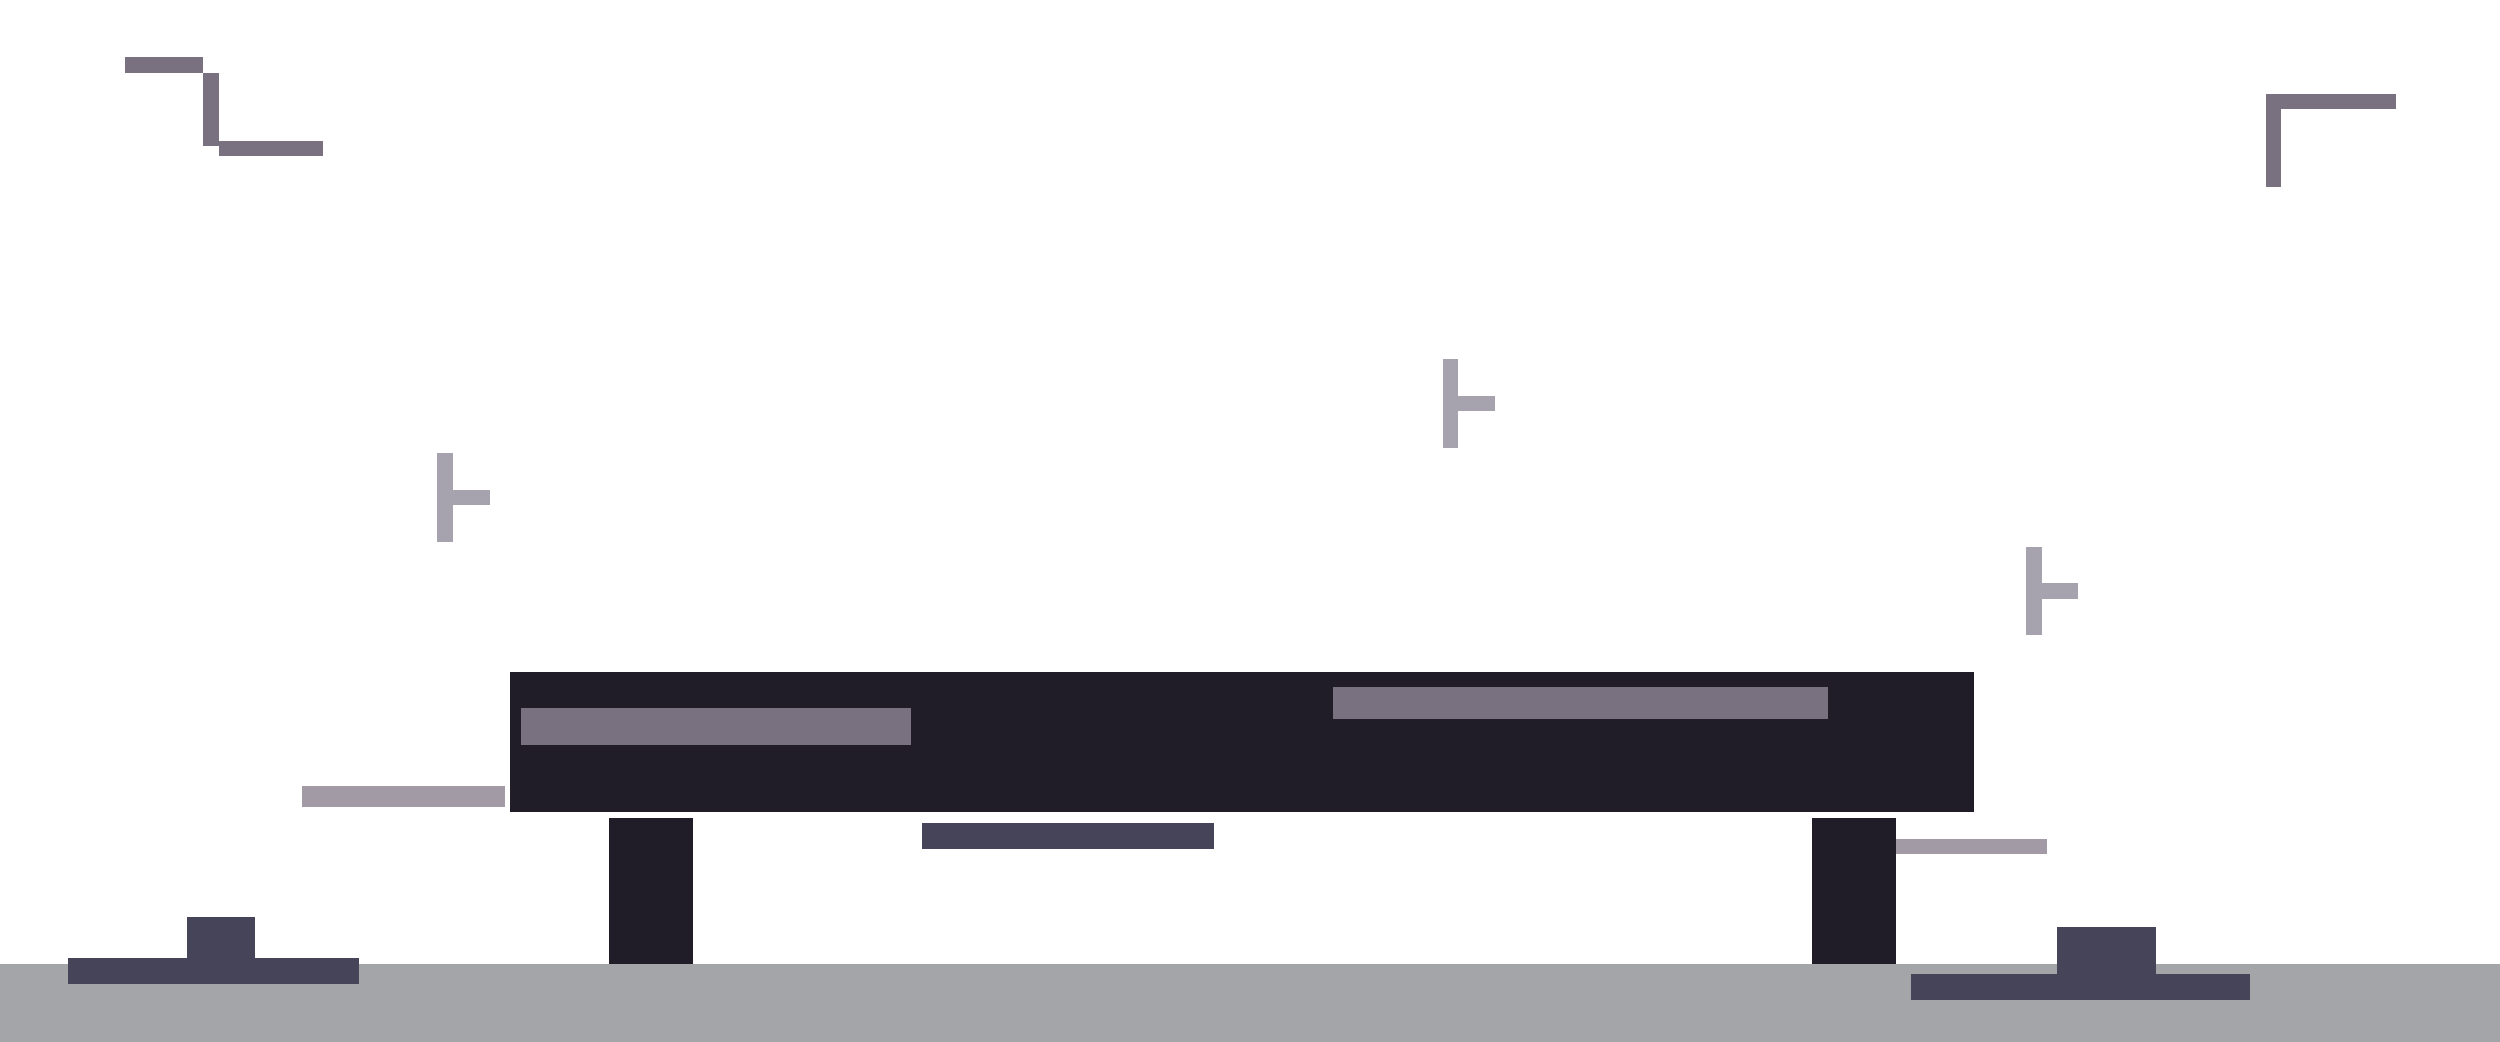
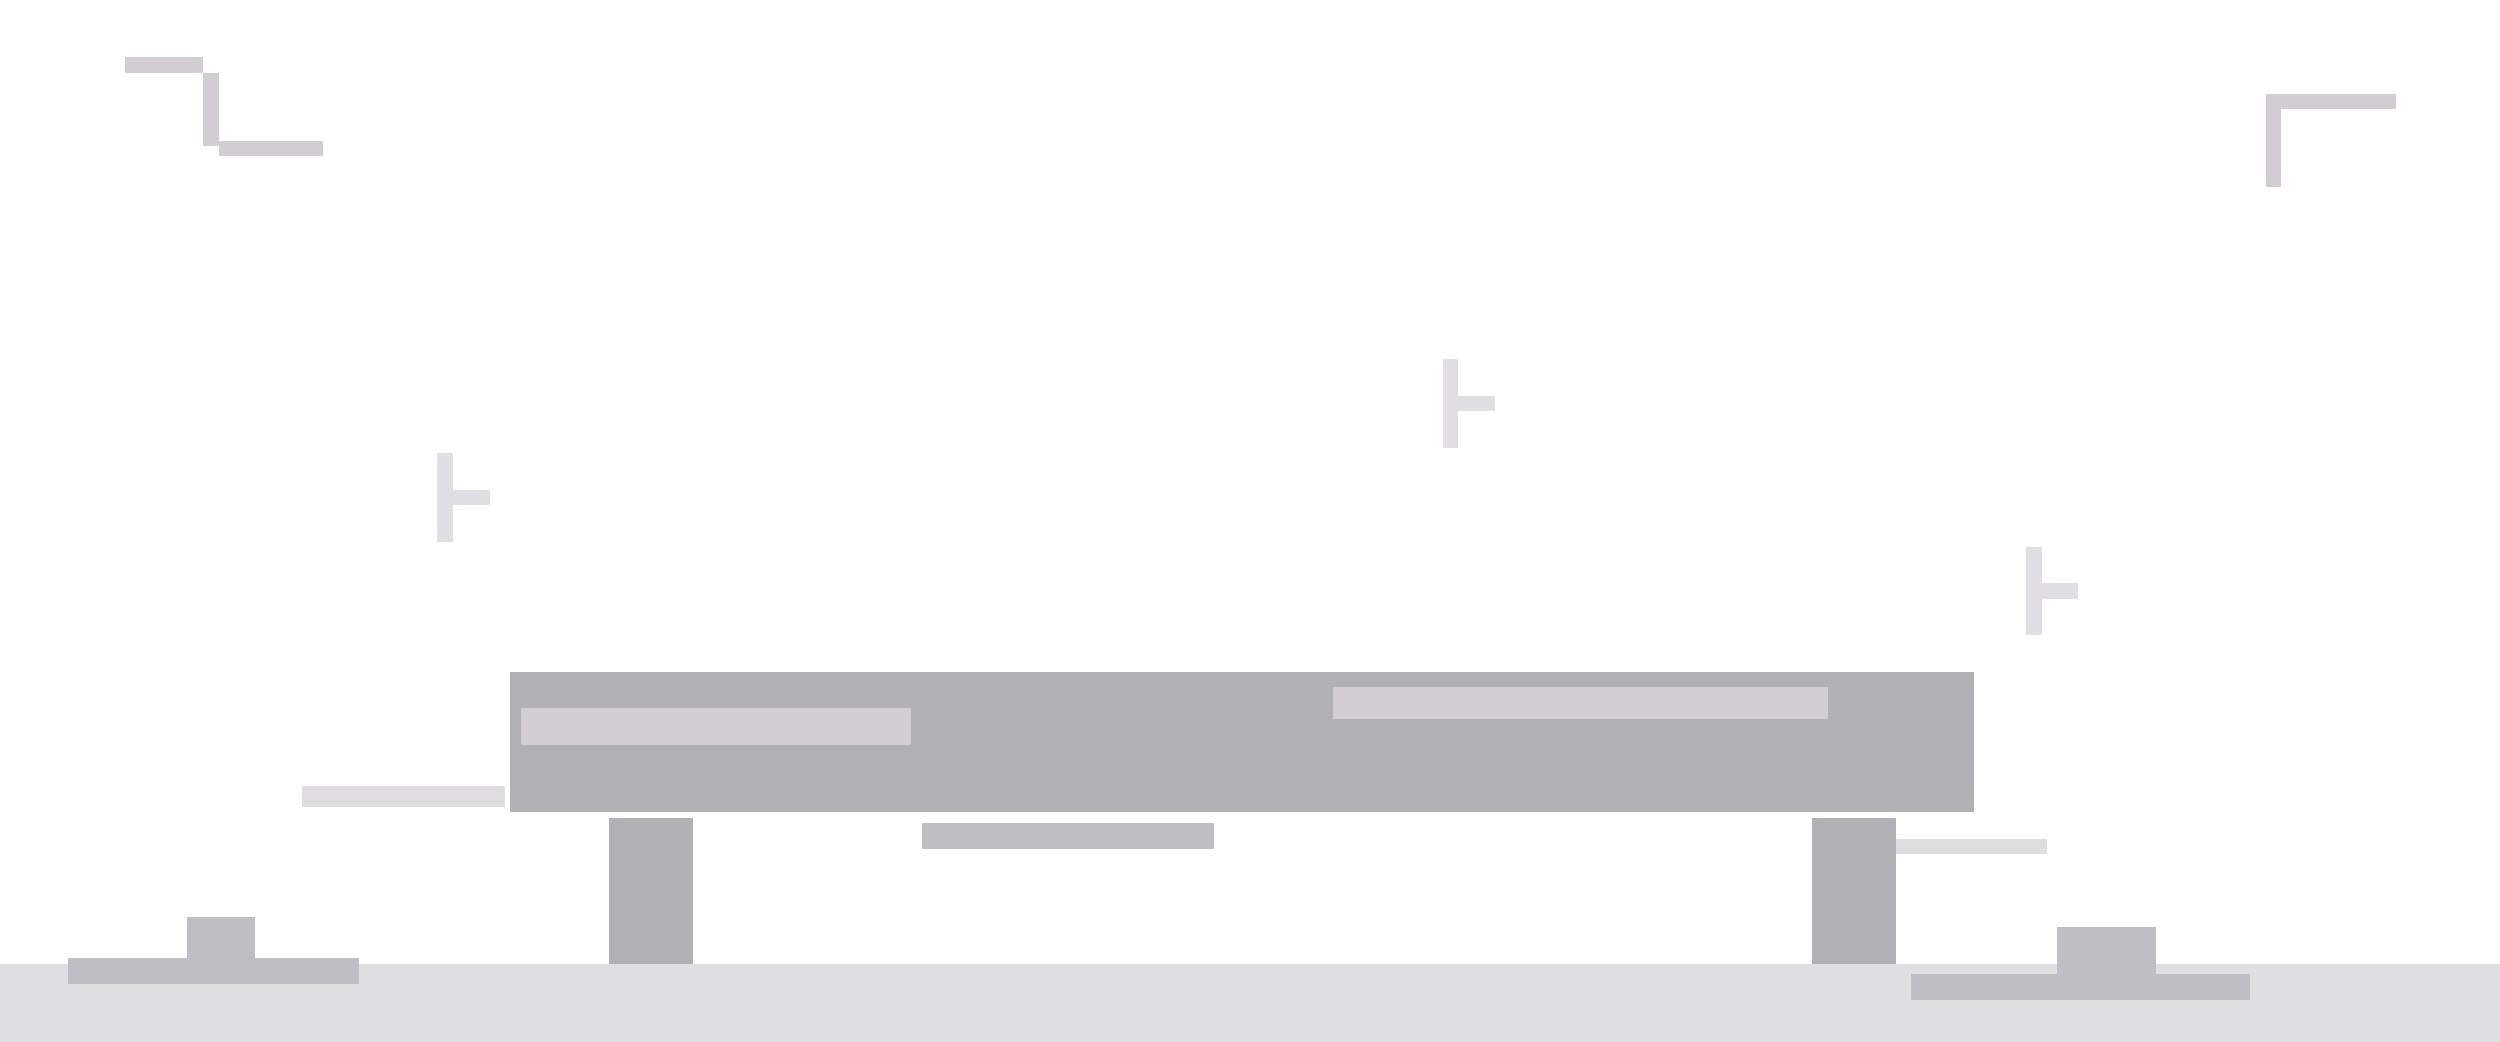
<svg xmlns="http://www.w3.org/2000/svg" viewBox="0 0 480 200" shape-rendering="crispEdges">
-   <rect x="0" y="185" width="480" height="15" fill="#11121d" opacity=".38" />
-   <path d="M13 184h23v-8h13v8h20v5H13zM367 187h28v-9h19v9h18v5h-65z" fill="#454459" />
-   <path d="M24 11h15v3H24zM39 14h3v14h-3zM42 27h20v3H42zM435 18h25v3h-25zM435 21h3v15h-3z" fill="#7a7180" />
-   <rect x="58" y="151" width="39" height="4" fill="#7a7180" opacity=".7" />
-   <rect x="351" y="161" width="42" height="3" fill="#7a7180" opacity=".7" />
-   <path d="M98 129h281v27H98zM117 157h16v28h-16zM348 157h16v28h-16z" fill="#201c28" />
-   <path d="M100 136h75v7h-75zM256 132h95v6h-95z" fill="#7a7180" />
-   <rect x="177" y="158" width="56" height="5" fill="#454459" />
-   <path d="M84 87h3v7h7v3h-7v7h-3z" fill="#777082" opacity=".65" />
-   <path d="M389 105h3v7h7v3h-7v7h-3z" fill="#777082" opacity=".65" />
-   <path d="M277 69h3v7h7v3h-7v7h-3z" fill="#777082" opacity=".65" />
+   <g opacity=".35">
+     <rect x="0" y="185" width="480" height="15" fill="#11121d" opacity=".38" />
+     <path d="M13 184h23v-8h13v8h20v5H13zM367 187h28v-9h19v9h18v5h-65z" fill="#454459" />
+     <path d="M24 11h15v3H24zM39 14h3v14h-3zM42 27h20v3H42zM435 18h25v3h-25zM435 21h3v15h-3z" fill="#7a7180" />
+     <rect x="58" y="151" width="39" height="4" fill="#7a7180" opacity=".7" />
+     <rect x="351" y="161" width="42" height="3" fill="#7a7180" opacity=".7" />
+     <path d="M98 129h281v27H98zM117 157h16v28h-16zM348 157h16v28h-16z" fill="#201c28" />
+     <path d="M100 136h75v7h-75zM256 132h95v6h-95z" fill="#7a7180" />
+     <rect x="177" y="158" width="56" height="5" fill="#454459" />
+     <path d="M84 87h3v7h7v3h-7v7h-3z" fill="#777082" opacity=".65" />
+     <path d="M389 105h3v7h7v3h-7v7h-3z" fill="#777082" opacity=".65" />
+     <path d="M277 69h3v7h7v3h-7v7h-3z" fill="#777082" opacity=".65" />
+   </g>
</svg>
